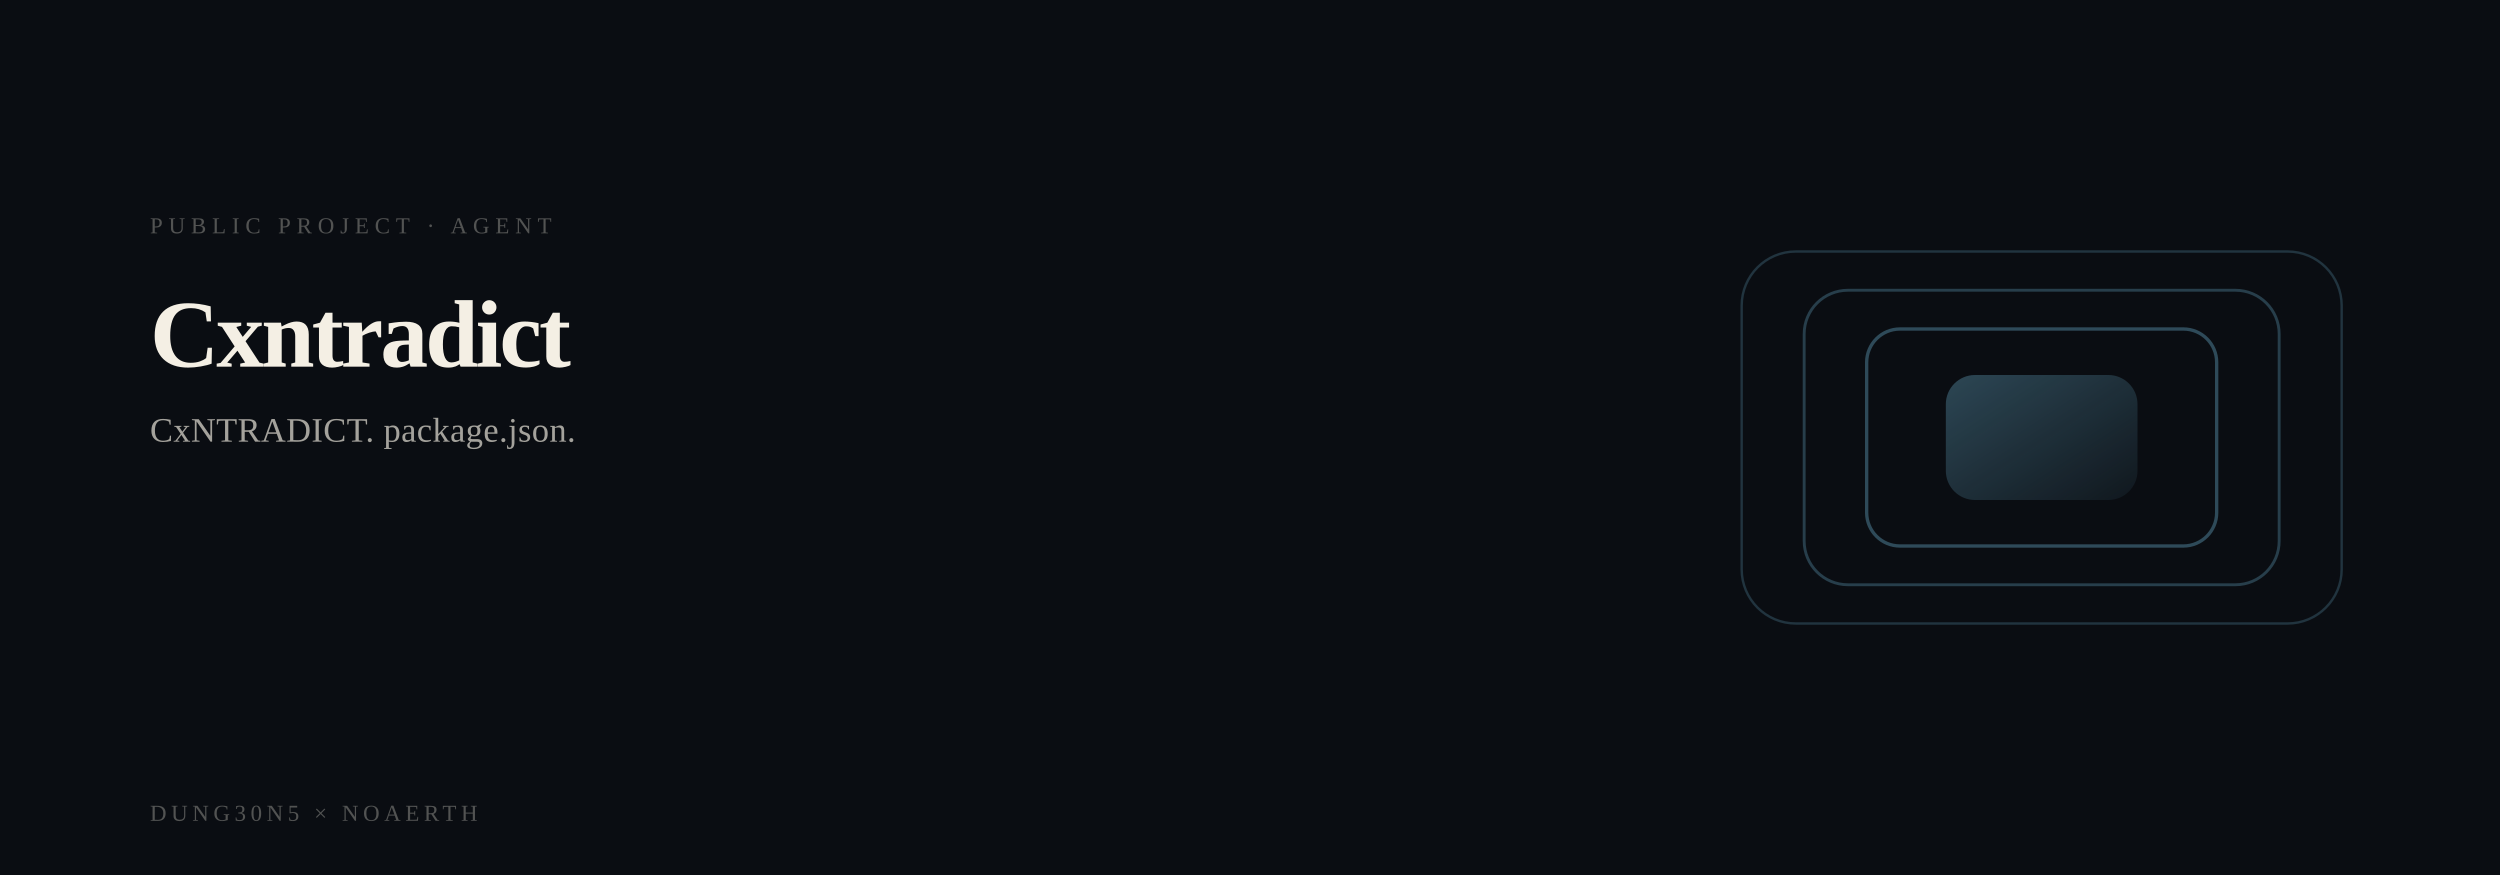
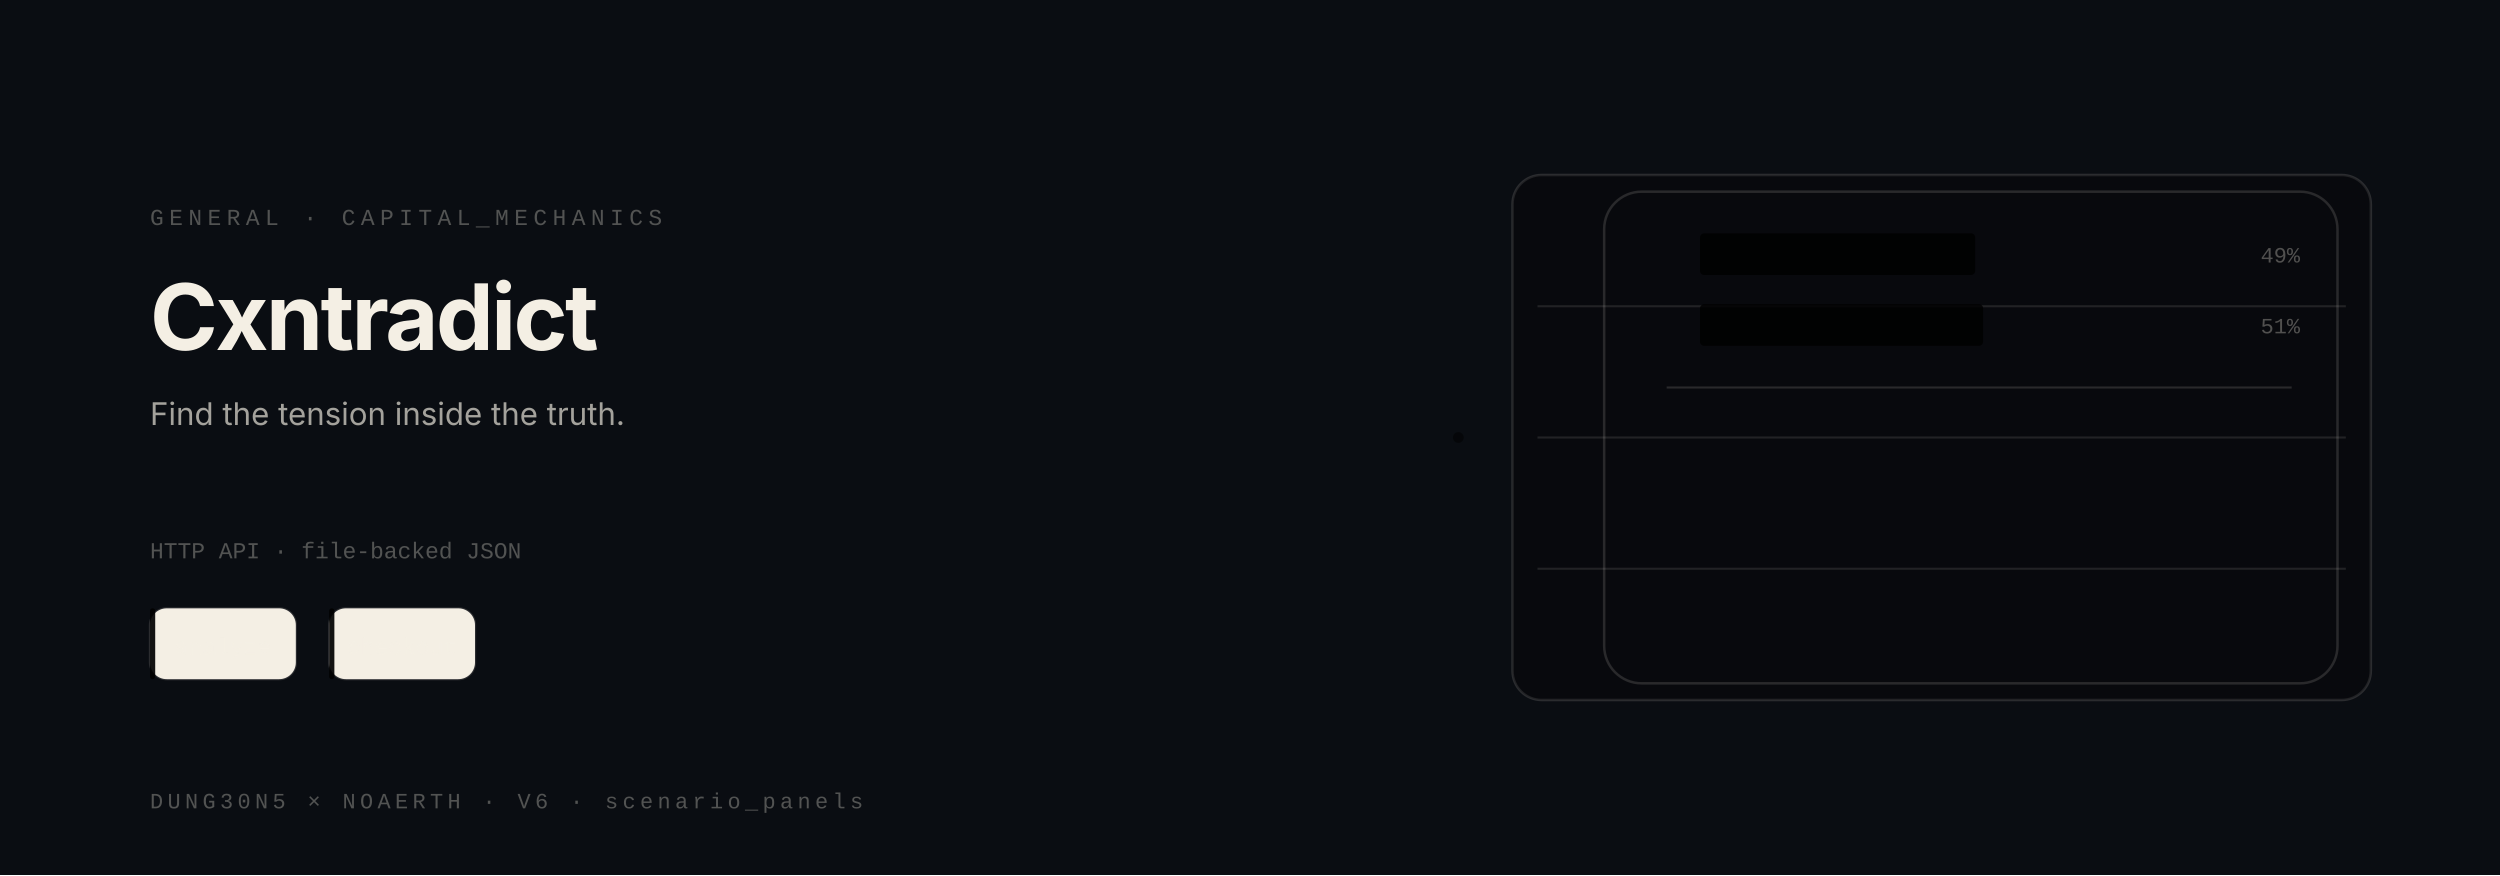
- <svg xmlns="http://www.w3.org/2000/svg" viewBox="0 0 1200 420" width="1200" height="420" role="img" aria-label="Cxntradict: a state ring with tool nodes attached. Motion depicts an objective becomes context, tools read and write state, the loop closes.">
-   <defs>
-     <linearGradient id="hero-CxNTRADICT-dark-a" x1="0" y1="0" x2="1" y2="1">
-       <stop offset="0" stop-color="#6fb7d6" stop-opacity="0.85" />
-       <stop offset="1" stop-color="#6fb7d6" stop-opacity="0.15" />
-     </linearGradient>
-   </defs>
+ <svg xmlns="http://www.w3.org/2000/svg" viewBox="0 0 1200 420" width="1200" height="420" role="img" aria-label="Cxntradict: an objective becomes context, tools read and write state, the loop closes">
  <rect width="1200" height="420" fill="#0a0d12" />
-   <rect x="896" y="157.92" width="168" height="104.16" rx="16" fill="none" stroke="#6fb7d6" stroke-width="1.60" opacity="0.36" />
-   <rect x="866" y="139.32" width="228" height="141.36" rx="21" fill="none" stroke="#6fb7d6" stroke-width="1.38" opacity="0.29" />
-   <rect x="836" y="120.72" width="288" height="178.56" rx="26" fill="none" stroke="#6fb7d6" stroke-width="1.16" opacity="0.23" />
-   <rect x="934" y="180" width="92" height="60" rx="14" fill="url(#hero-CxNTRADICT-dark-a)" opacity="0.40" />
-   <text x="72" y="112" fill="#f4efe44f" font-size="11" letter-spacing="2.8">PUBLIC PROJECT · AGENT</text>
-   <text x="72" y="176" fill="#f4efe4" font-size="46" font-weight="660" letter-spacing="-1.4">Cxntradict</text>
-   <text x="72" y="212" fill="#f4efe4a8" font-size="16.5" letter-spacing="0.2">CxNTRADICT. package.json.</text>
-   <rect x="72" y="266" width="106" height="40" rx="9" fill="#f4efe4" fill-opacity="0.05" stroke="#f4efe424" stroke-width="1.1" opacity="0">
-     <animate attributeName="opacity" from="0" to="1" dur="0.5s" begin="0.50s" fill="freeze" />
-   </rect>
-   <rect x="72" y="266" width="2.5" height="40" rx="1.2" fill="#6fb7d6" opacity="0">
-     <animate attributeName="opacity" from="0" to="0.9" dur="0.5s" begin="0.50s" fill="freeze" />
-   </rect>
-   <text x="125" y="291" fill="#f4efe4" font-size="11.5" text-anchor="middle" font-family="ui-monospace,SFMono-Regular,Menlo,monospace" opacity="0">objective<animate attributeName="opacity" from="0" to="1" dur="0.5s" begin="0.65s" fill="freeze" />
-   </text>
-   <rect x="194" y="266" width="106" height="40" rx="9" fill="#f4efe4" fill-opacity="0.05" stroke="#f4efe424" stroke-width="1.1" opacity="0">
-     <animate attributeName="opacity" from="0" to="1" dur="0.5s" begin="1.00s" fill="freeze" />
-   </rect>
-   <rect x="194" y="266" width="2.5" height="40" rx="1.2" fill="#6fb7d6" opacity="0">
-     <animate attributeName="opacity" from="0" to="0.9" dur="0.5s" begin="1.00s" fill="freeze" />
-   </rect>
-   <text x="247" y="291" fill="#f4efe4" font-size="11.5" text-anchor="middle" font-family="ui-monospace,SFMono-Regular,Menlo,monospace" opacity="0">load context<animate attributeName="opacity" from="0" to="1" dur="0.5s" begin="1.15s" fill="freeze" />
-   </text>
-   <rect x="316" y="266" width="106" height="40" rx="9" fill="#f4efe4" fill-opacity="0.05" stroke="#f4efe424" stroke-width="1.1" opacity="0">
-     <animate attributeName="opacity" from="0" to="1" dur="0.5s" begin="1.50s" fill="freeze" />
-   </rect>
-   <rect x="316" y="266" width="2.5" height="40" rx="1.2" fill="#6fb7d6" opacity="0">
-     <animate attributeName="opacity" from="0" to="0.9" dur="0.5s" begin="1.50s" fill="freeze" />
-   </rect>
-   <text x="369" y="291" fill="#f4efe4" font-size="11.5" text-anchor="middle" font-family="ui-monospace,SFMono-Regular,Menlo,monospace" opacity="0">call tools<animate attributeName="opacity" from="0" to="1" dur="0.5s" begin="1.65s" fill="freeze" />
-   </text>
-   <rect x="438" y="266" width="106" height="40" rx="9" fill="#f4efe4" fill-opacity="0.05" stroke="#f4efe424" stroke-width="1.1" opacity="0">
-     <animate attributeName="opacity" from="0" to="1" dur="0.5s" begin="2.00s" fill="freeze" />
-   </rect>
-   <rect x="438" y="266" width="2.5" height="40" rx="1.2" fill="#e7c27a" opacity="0">
-     <animate attributeName="opacity" from="0" to="0.9" dur="0.5s" begin="2.00s" fill="freeze" />
-   </rect>
-   <text x="491" y="291" fill="#f4efe4" font-size="11.5" text-anchor="middle" font-family="ui-monospace,SFMono-Regular,Menlo,monospace" opacity="0">verify<animate attributeName="opacity" from="0" to="1" dur="0.5s" begin="2.15s" fill="freeze" />
-   </text>
-   <text x="72" y="394" fill="#f4efe44f" font-size="11" letter-spacing="2.2">DUNG30N5 × NOAERTH</text>
+   <text x="72" y="108" font-family="ui-monospace, SFMono-Regular, Menlo, Monaco, Consolas, 'Liberation Mono', monospace" font-size="11" letter-spacing="2.6" fill="#f4efe44f">GENERAL · CAPITAL_MECHANICS</text>
+   <text x="72" y="168" font-family="-apple-system, BlinkMacSystemFont, 'Segoe UI', Inter, Helvetica, Arial, sans-serif" font-size="44" font-weight="660" letter-spacing="-1.2" fill="#f4efe4">Cxntradict</text>
+   <text x="72" y="204" font-family="-apple-system, BlinkMacSystemFont, 'Segoe UI', Inter, Helvetica, Arial, sans-serif" font-size="15" fill="#f4efe4a8">Find the tension inside the truth.</text>
+   <text x="72" y="268" font-family="ui-monospace, SFMono-Regular, Menlo, Monaco, Consolas, 'Liberation Mono', monospace" font-size="11" fill="#f4efe44f">HTTP API · file-backed JSON</text>
+   <rect x="72.0" y="292.0" width="70.0" height="34.0" rx="8" fill="#f4efe4" stroke="#f4efe424" stroke-width="1.1" />
+   <rect x="72.0" y="292.0" width="2.5" height="34.0" rx="1.2" fill="amber" opacity="0.92" />
+   <text x="107.0" y="314" font-family="ui-monospace, SFMono-Regular, Menlo, Monaco, Consolas, 'Liberation Mono', monospace" font-size="11" fill="#f4efe4" fill-opacity="0.82" text-anchor="middle">analyze</text>
+   <rect x="158.0" y="292.0" width="70.0" height="34.0" rx="8" fill="#f4efe4" stroke="#f4efe424" stroke-width="1.1" />
+   <rect x="158.0" y="292.0" width="2.5" height="34.0" rx="1.2" fill="mint" opacity="0.92" />
+   <text x="193.0" y="314" font-family="ui-monospace, SFMono-Regular, Menlo, Monaco, Consolas, 'Liberation Mono', monospace" font-size="11" fill="#f4efe4" fill-opacity="0.82" text-anchor="middle">checkout</text>
+   <rect x="726.0" y="84.0" width="412.0" height="252.0" rx="14" fill="amber" fill-opacity="0.05" />
+   <line x1="740.0" y1="85.0" x2="1124.0" y2="85.0" stroke="amber" stroke-width="1.6" opacity="0.4" />
+   <rect x="726.0" y="84.0" width="412.0" height="252.0" rx="14" fill="none" stroke="#f4efe424" stroke-width="1.2" />
+   <line x1="738.0" y1="147.0" x2="1126.0" y2="147.0" stroke="#f4efe424" stroke-width="1" />
+   <line x1="738.0" y1="210.0" x2="1126.0" y2="210.0" stroke="#f4efe424" stroke-width="1" />
+   <line x1="738.0" y1="273.0" x2="1126.0" y2="273.0" stroke="#f4efe424" stroke-width="1" />
+   <rect x="726.0" y="84.0" width="412.0" height="252.0" rx="14" fill="#000" fill-opacity="0.22" />
+   <circle cx="1104.0" cy="302.0" r="9" fill="none" stroke="mint" stroke-width="1.4" opacity="0.6" />
+   <rect x="770" y="92" width="352" height="236" rx="18" fill="none" stroke="#f4efe424" stroke-width="1.2" />
+   <rect x="816.0" y="112.0" width="132.1" height="20.0" rx="2" fill="mint" opacity="0.82" />
+   <text x="1104" y="126" font-family="ui-monospace, SFMono-Regular, Menlo, Monaco, Consolas, 'Liberation Mono', monospace" font-size="10.5" fill="#f4efe44f" text-anchor="end">49%</text>
+   <rect x="816.0" y="146.0" width="135.9" height="20.0" rx="2" fill="amber" opacity="0.82" />
+   <text x="1104" y="160" font-family="ui-monospace, SFMono-Regular, Menlo, Monaco, Consolas, 'Liberation Mono', monospace" font-size="10.5" fill="#f4efe44f" text-anchor="end">51%</text>
+   <line x1="800" y1="186" x2="1100" y2="186" stroke="#f4efe424" stroke-width="1" />
+   <circle cx="700.0" cy="210.0" r="2.6" fill="amber" opacity="0.5" />
+   <text x="72" y="388" font-family="ui-monospace, SFMono-Regular, Menlo, Monaco, Consolas, 'Liberation Mono', monospace" font-size="10.5" letter-spacing="2.1" fill="#f4efe44f">DUNG30N5 × NOAERTH · V6 · scenario_panels</text>
</svg>
